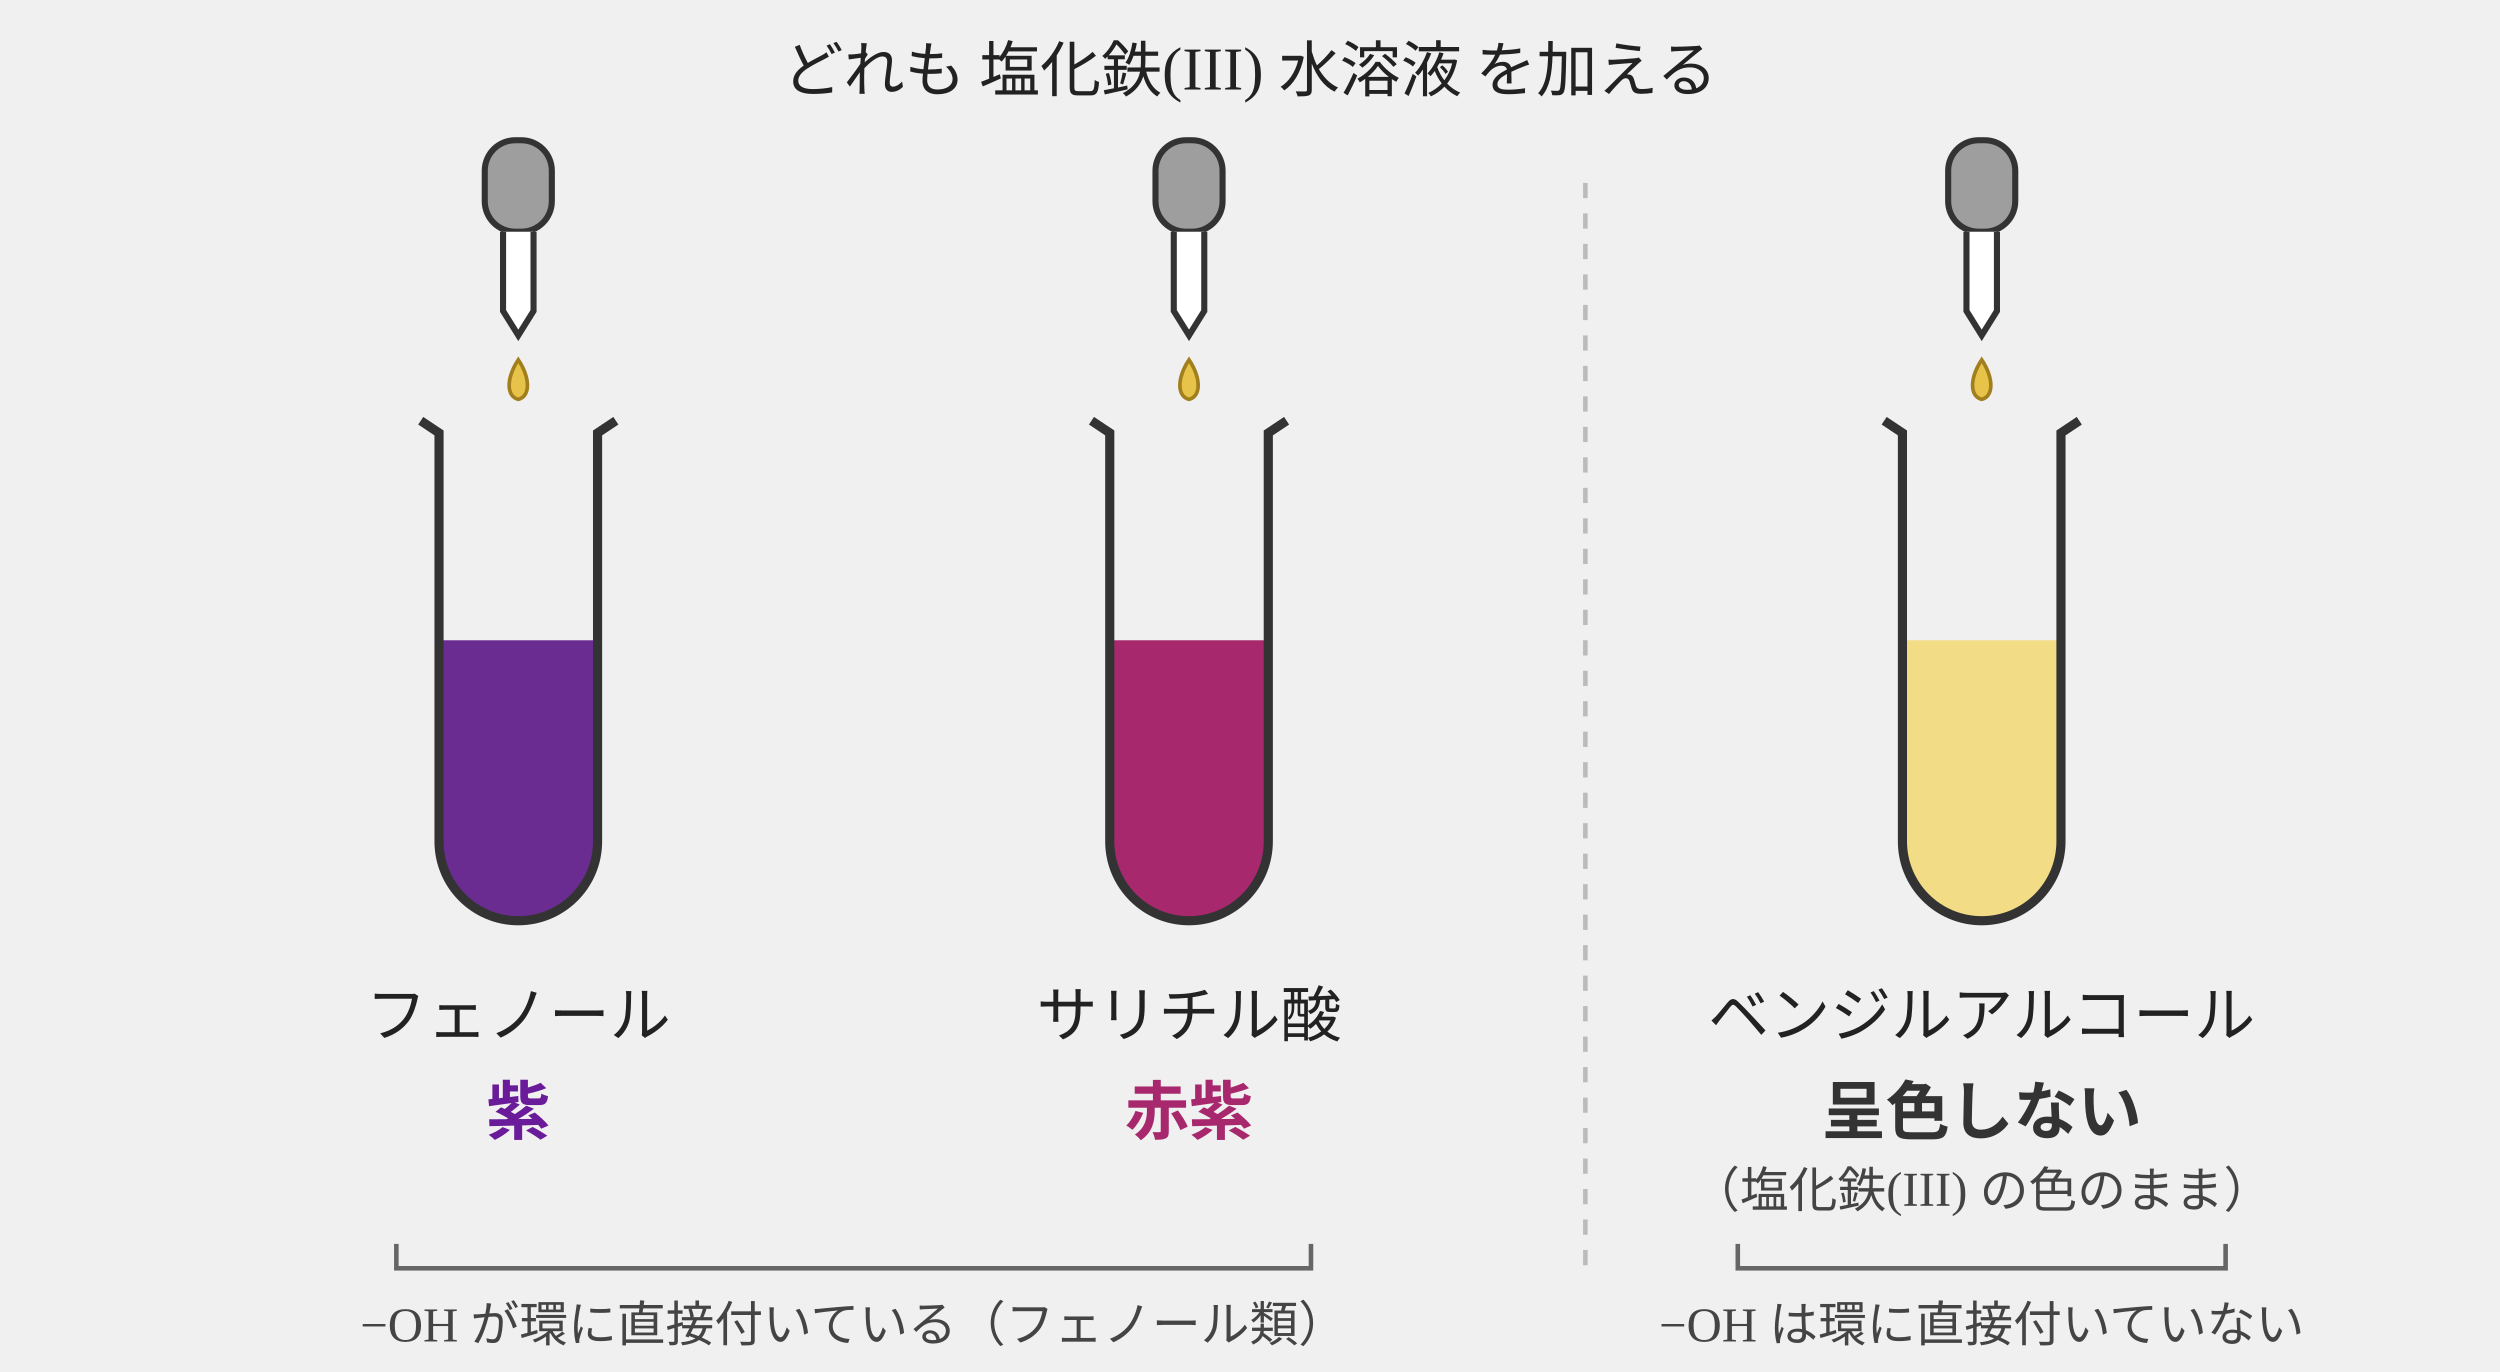
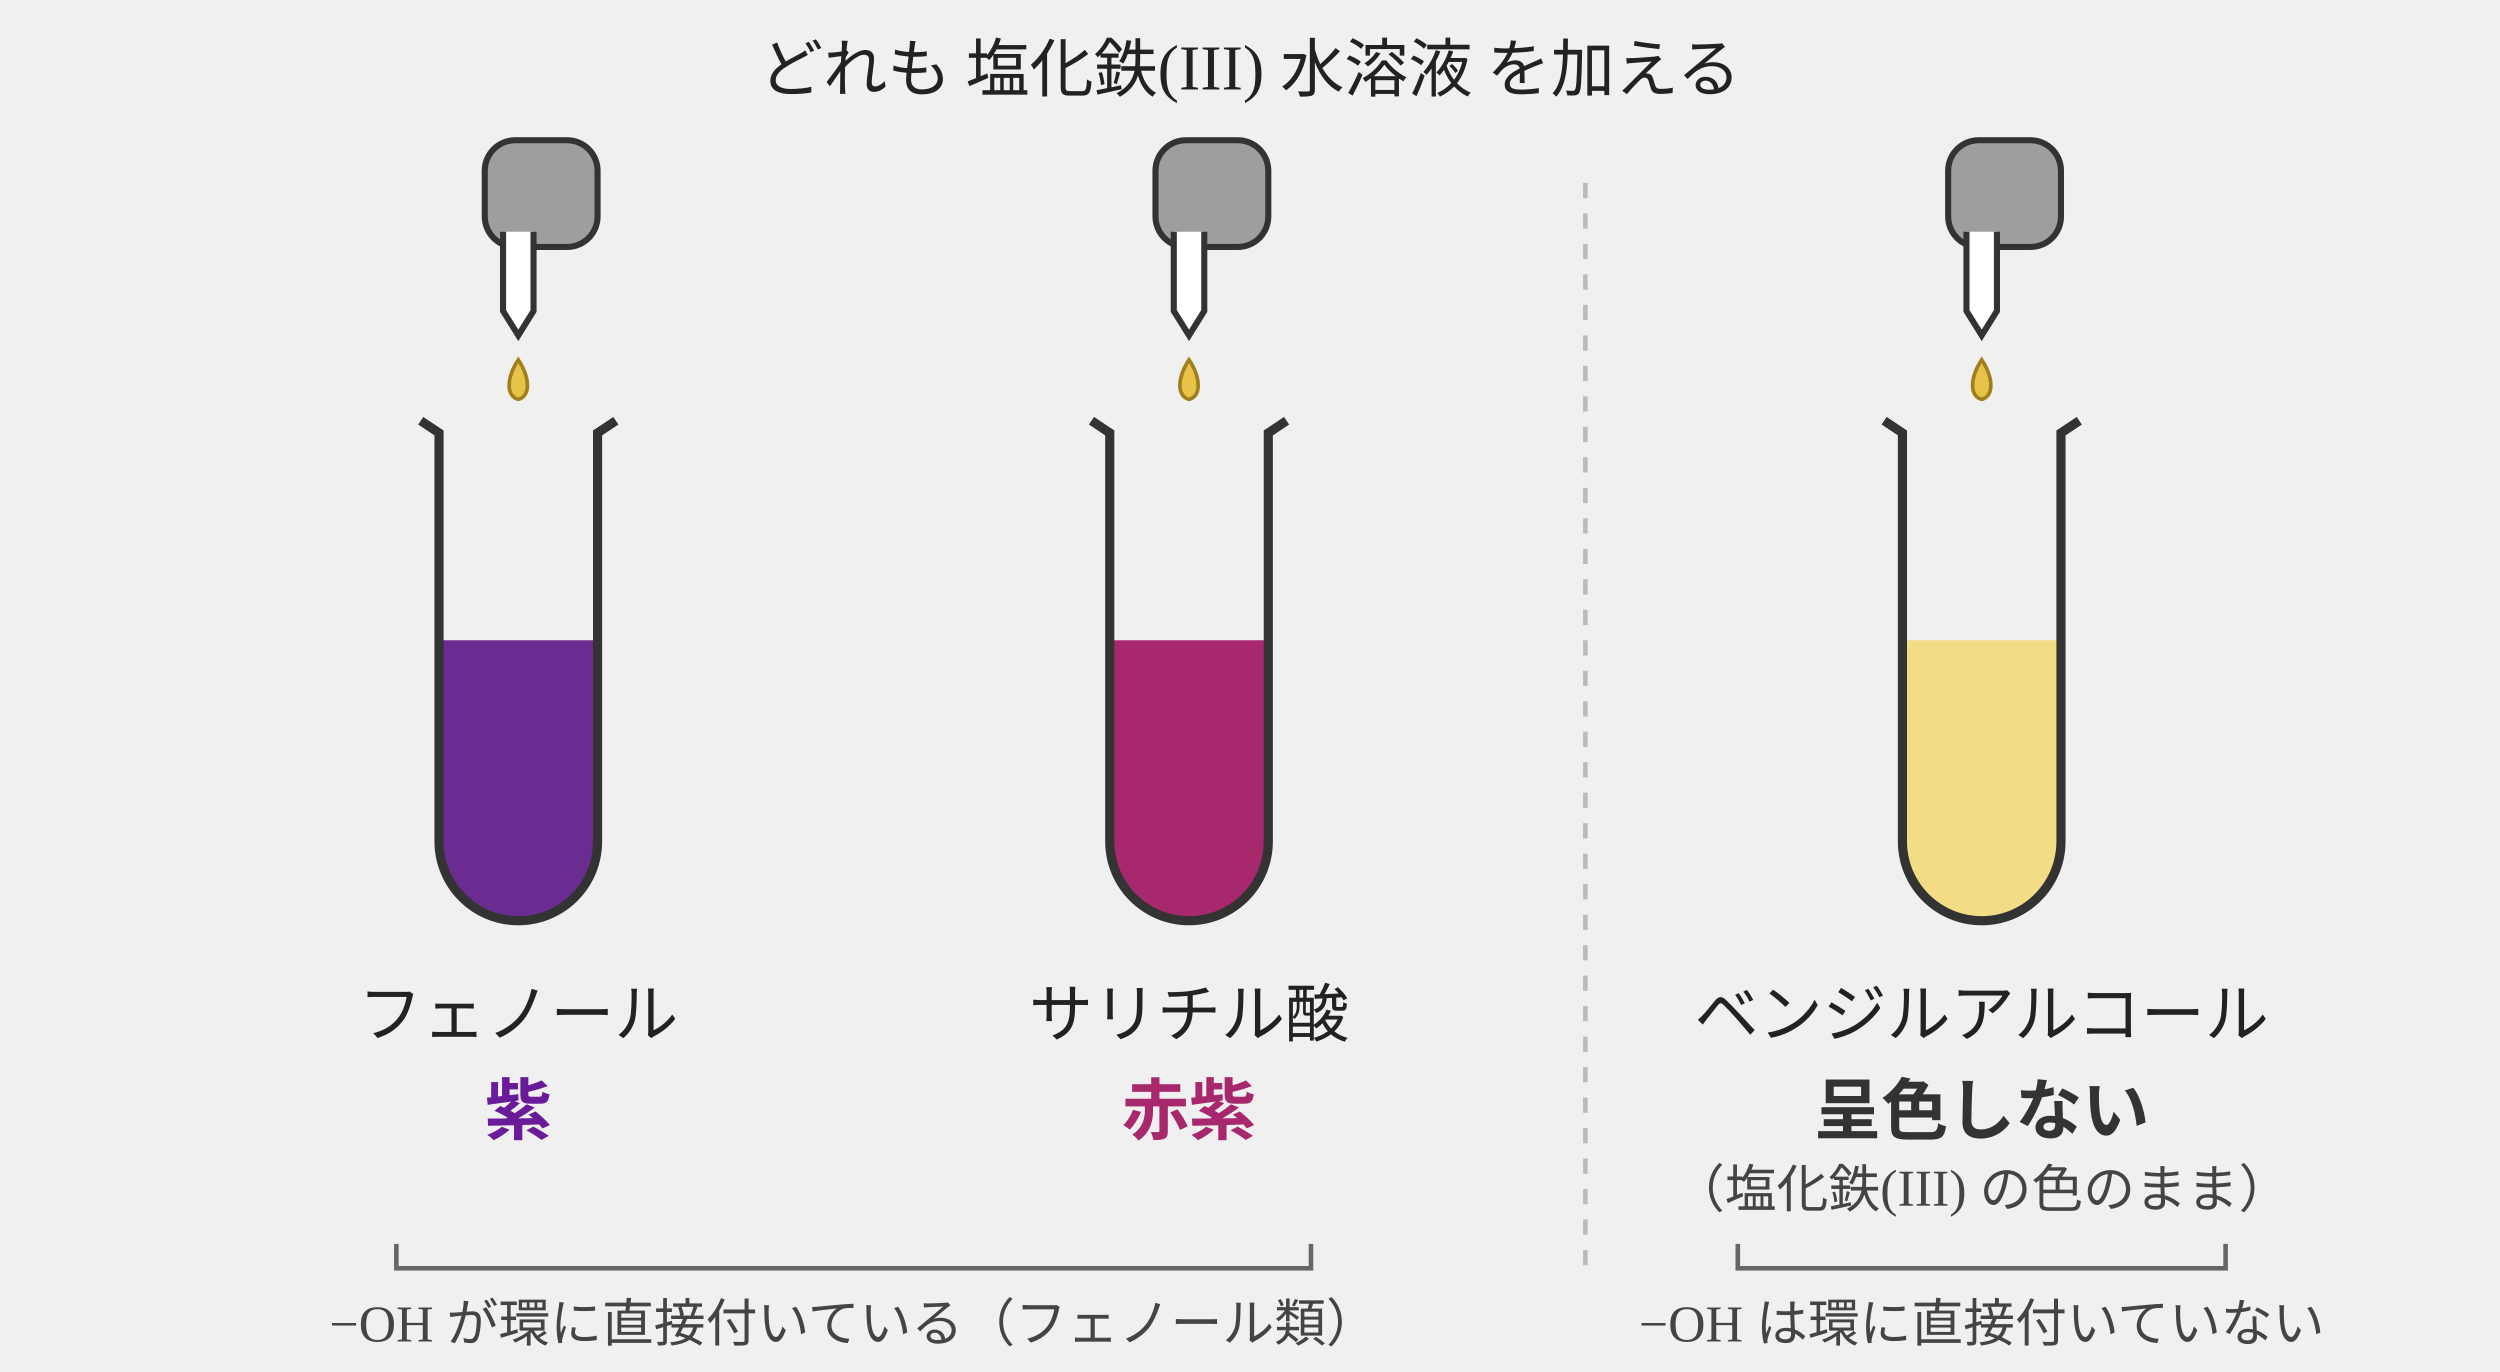
<svg xmlns="http://www.w3.org/2000/svg" width="771.765" height="423.529" viewBox="0 0 820 450" role="img">
  <style>
    .glass { stroke: #333; stroke-width: 3; fill: none; }
-     .lab { font-size: 20px; fill: #222; }
-     .small { font-size: 16px; fill: #444; }
-     .res { font-size: 21px; font-weight: bold; }
+     .lab { font-size: 21px; fill: #222; }
+     .small { font-size: 17px; fill: #444; }
+     .res { font-size: 22px; font-weight: bold; }
    .mid { text-anchor: middle; }
    .div { stroke: #bbb; stroke-width: 1.5; stroke-dasharray: 5 5; fill: none; }
    .brace { stroke: #666; stroke-width: 1.5; fill: none; }
  </style>
  <text class="lab mid" x="410" y="30">どれも 塩化鉄(III) 水溶液 を加える</text>
  <g id="drop">
-     <rect x="159" y="46" width="22" height="30" rx="10" fill="#9e9e9e" stroke="#333" stroke-width="2" />
+     <rect x="159" y="46" width="37" height="35" rx="10" fill="#9e9e9e" stroke="#333" stroke-width="2" />
    <path d="M 165 76 L 165 102 L 170 110 L 175 102 L 175 76" fill="#fff" stroke="#333" stroke-width="2" />
    <path d="M 170 118 C 166 124, 166 130, 170 131 C 174 130, 174 124, 170 118 Z" fill="#e8c34a" stroke="#a07f1c" stroke-width="1.2" />
  </g>
  <use href="#drop" x="220" />
  <use href="#drop" x="480" />
  <path d="M 144 210 L 144 276 A 26 26 0 0 0 196 276 L 196 210 Z" fill="#6a2c91" />
  <path class="glass" d="M 138 138 L 144 142 L 144 276 A 26 26 0 0 0 196 276 L 196 142 L 202 138" />
  <text class="lab mid" x="170" y="340">フェノール</text>
  <text class="res mid" x="170" y="372" fill="#6a1b9a">紫</text>
  <path d="M 364 210 L 364 276 A 26 26 0 0 0 416 276 L 416 210 Z" fill="#a8286e" />
  <path class="glass" d="M 358 138 L 364 142 L 364 276 A 26 26 0 0 0 416 276 L 416 142 L 422 138" />
  <text class="lab mid" x="390" y="340">サリチル酸</text>
  <text class="res mid" x="390" y="372" fill="#a8286e">赤紫</text>
  <path class="div" d="M 520 60 L 520 420" />
  <path d="M 624 210 L 624 276 A 26 26 0 0 0 676 276 L 676 210 Z" fill="#f3dc86" />
  <path class="glass" d="M 618 138 L 624 142 L 624 276 A 26 26 0 0 0 676 276 L 676 142 L 682 138" />
  <text class="lab mid" x="650" y="340">ベンジルアルコール</text>
  <text class="res mid" x="650" y="372" fill="#333">呈色しない</text>
  <text class="small mid" x="650" y="396">（塩化鉄(III) の色のまま）</text>
  <path class="brace" d="M 130 408 L 130 416 L 430 416 L 430 408" />
  <text class="small mid" x="280" y="440">−OH が環に直接付いている（フェノール類）</text>
  <path class="brace" d="M 570 408 L 570 416 L 730 416 L 730 408" />
  <text class="small mid" x="650" y="440">−OH は環に直接付いていない</text>
</svg>
